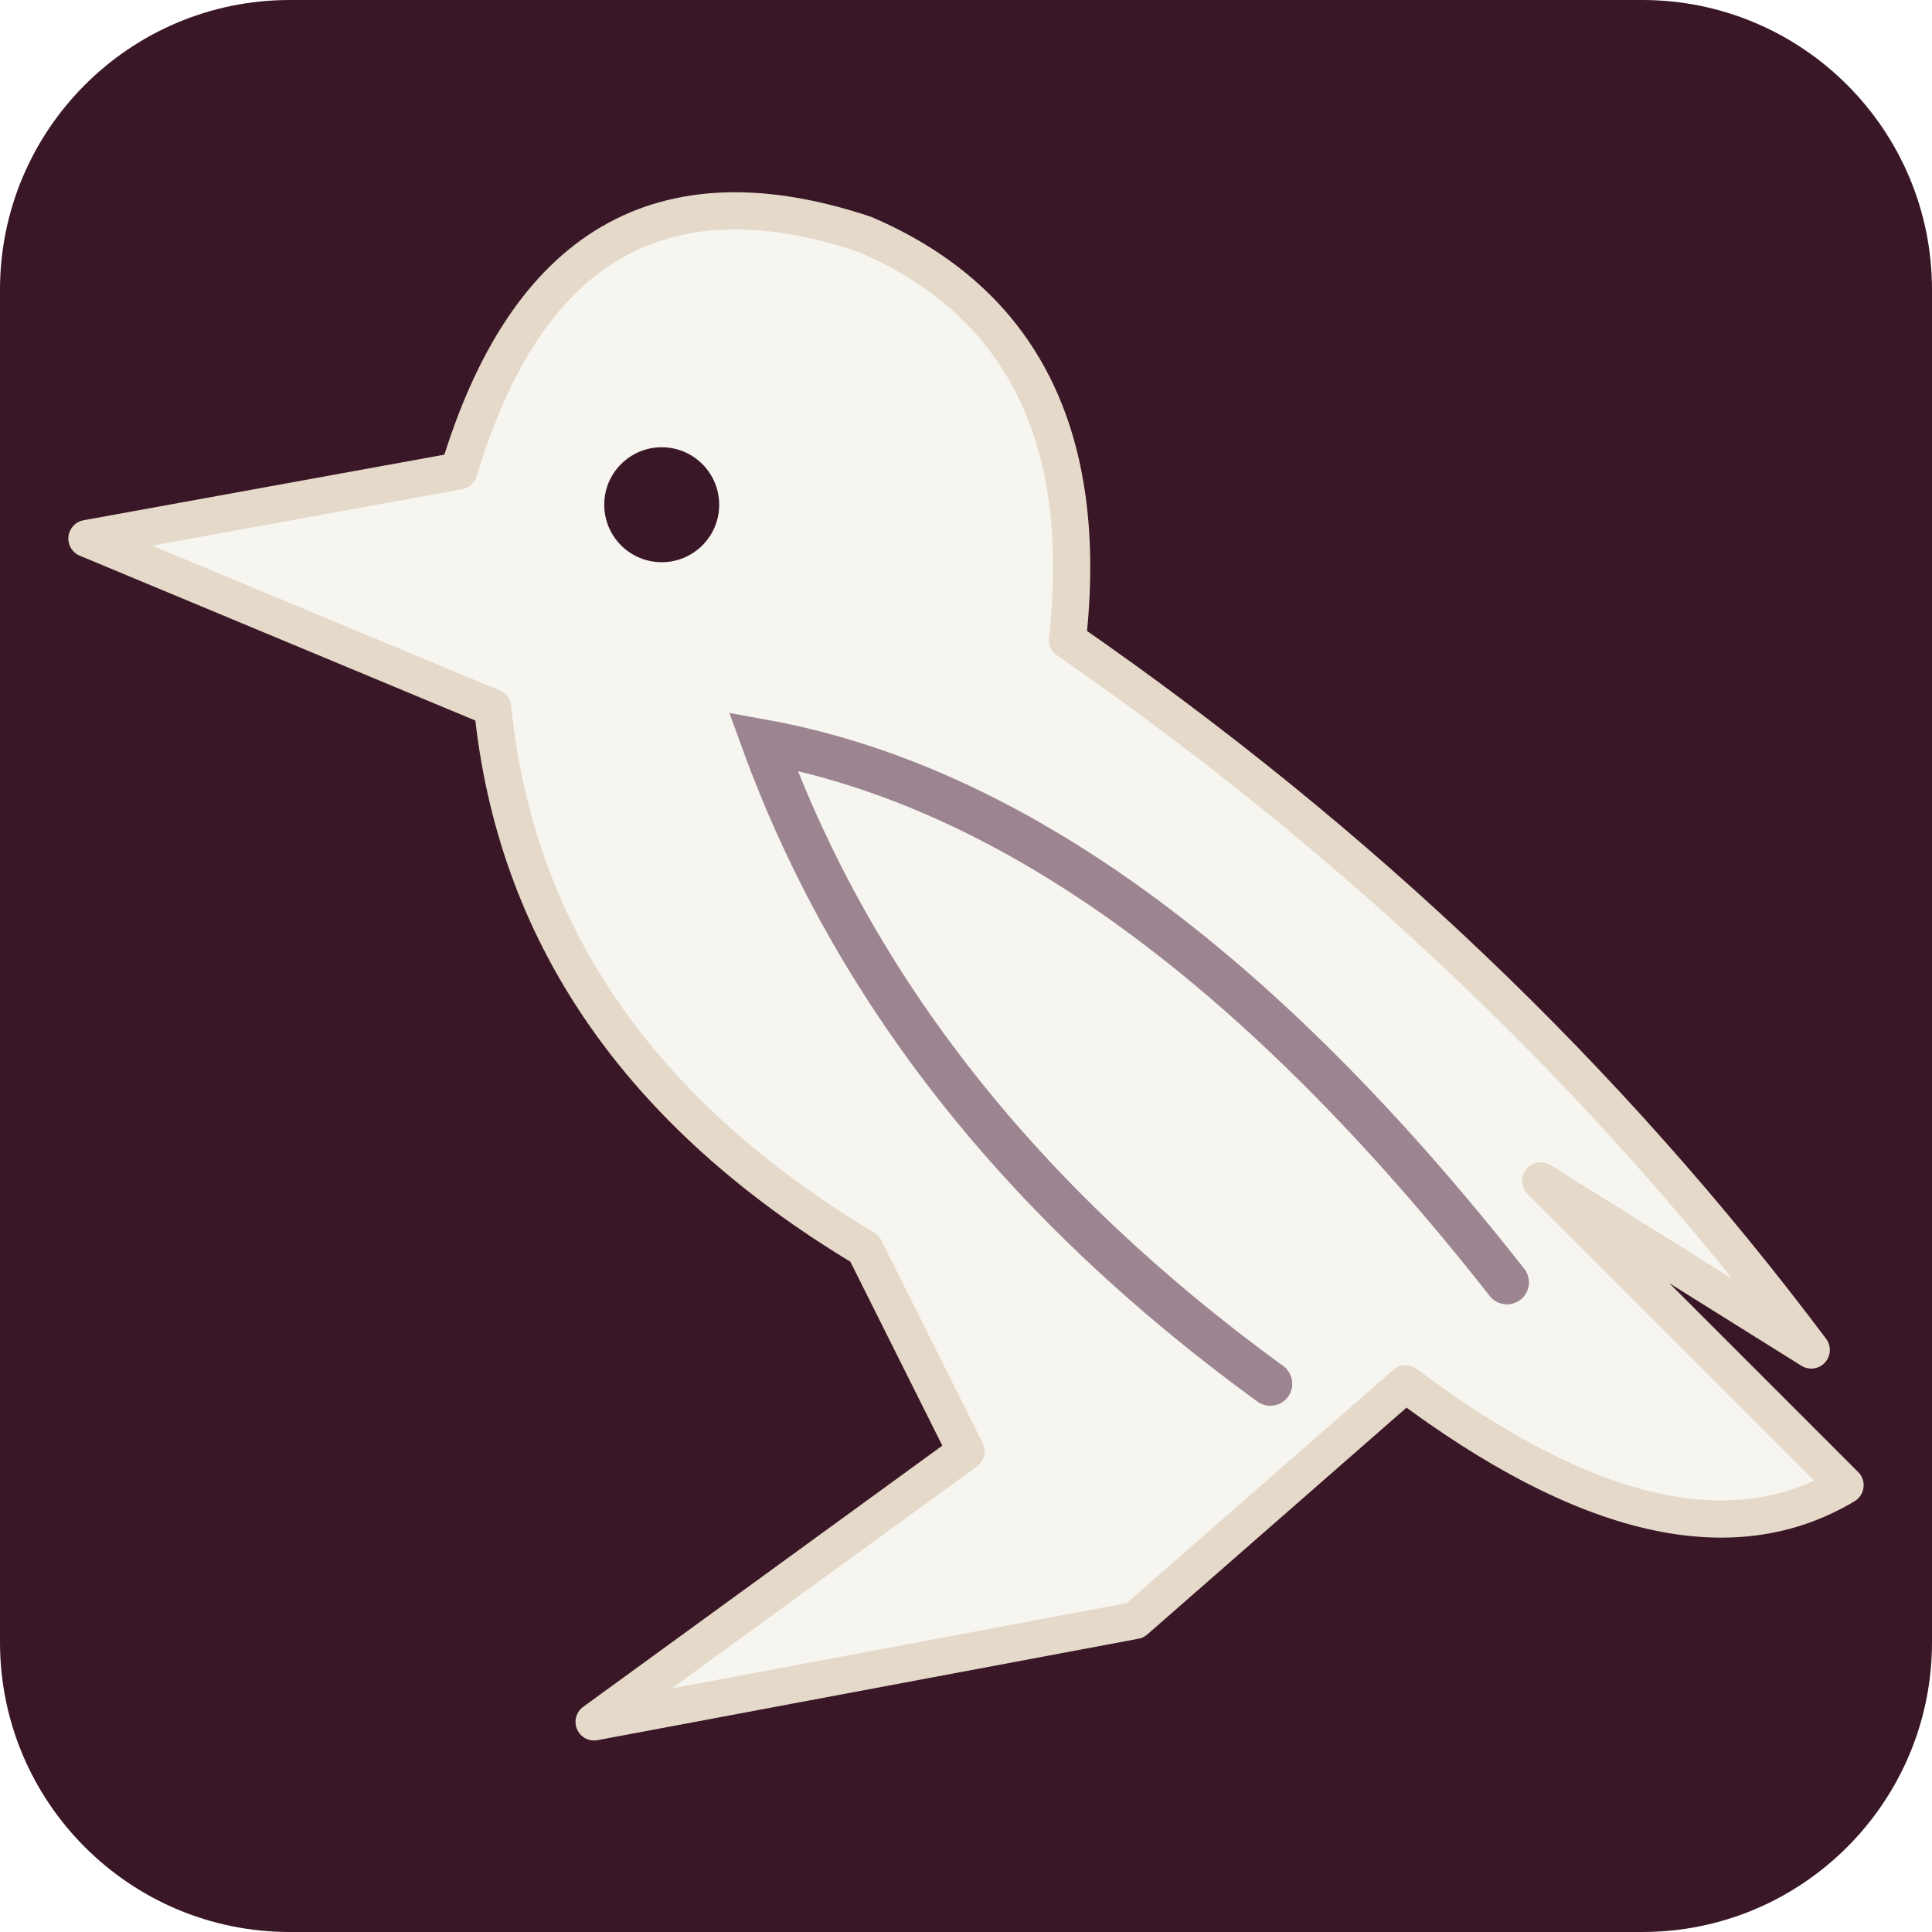
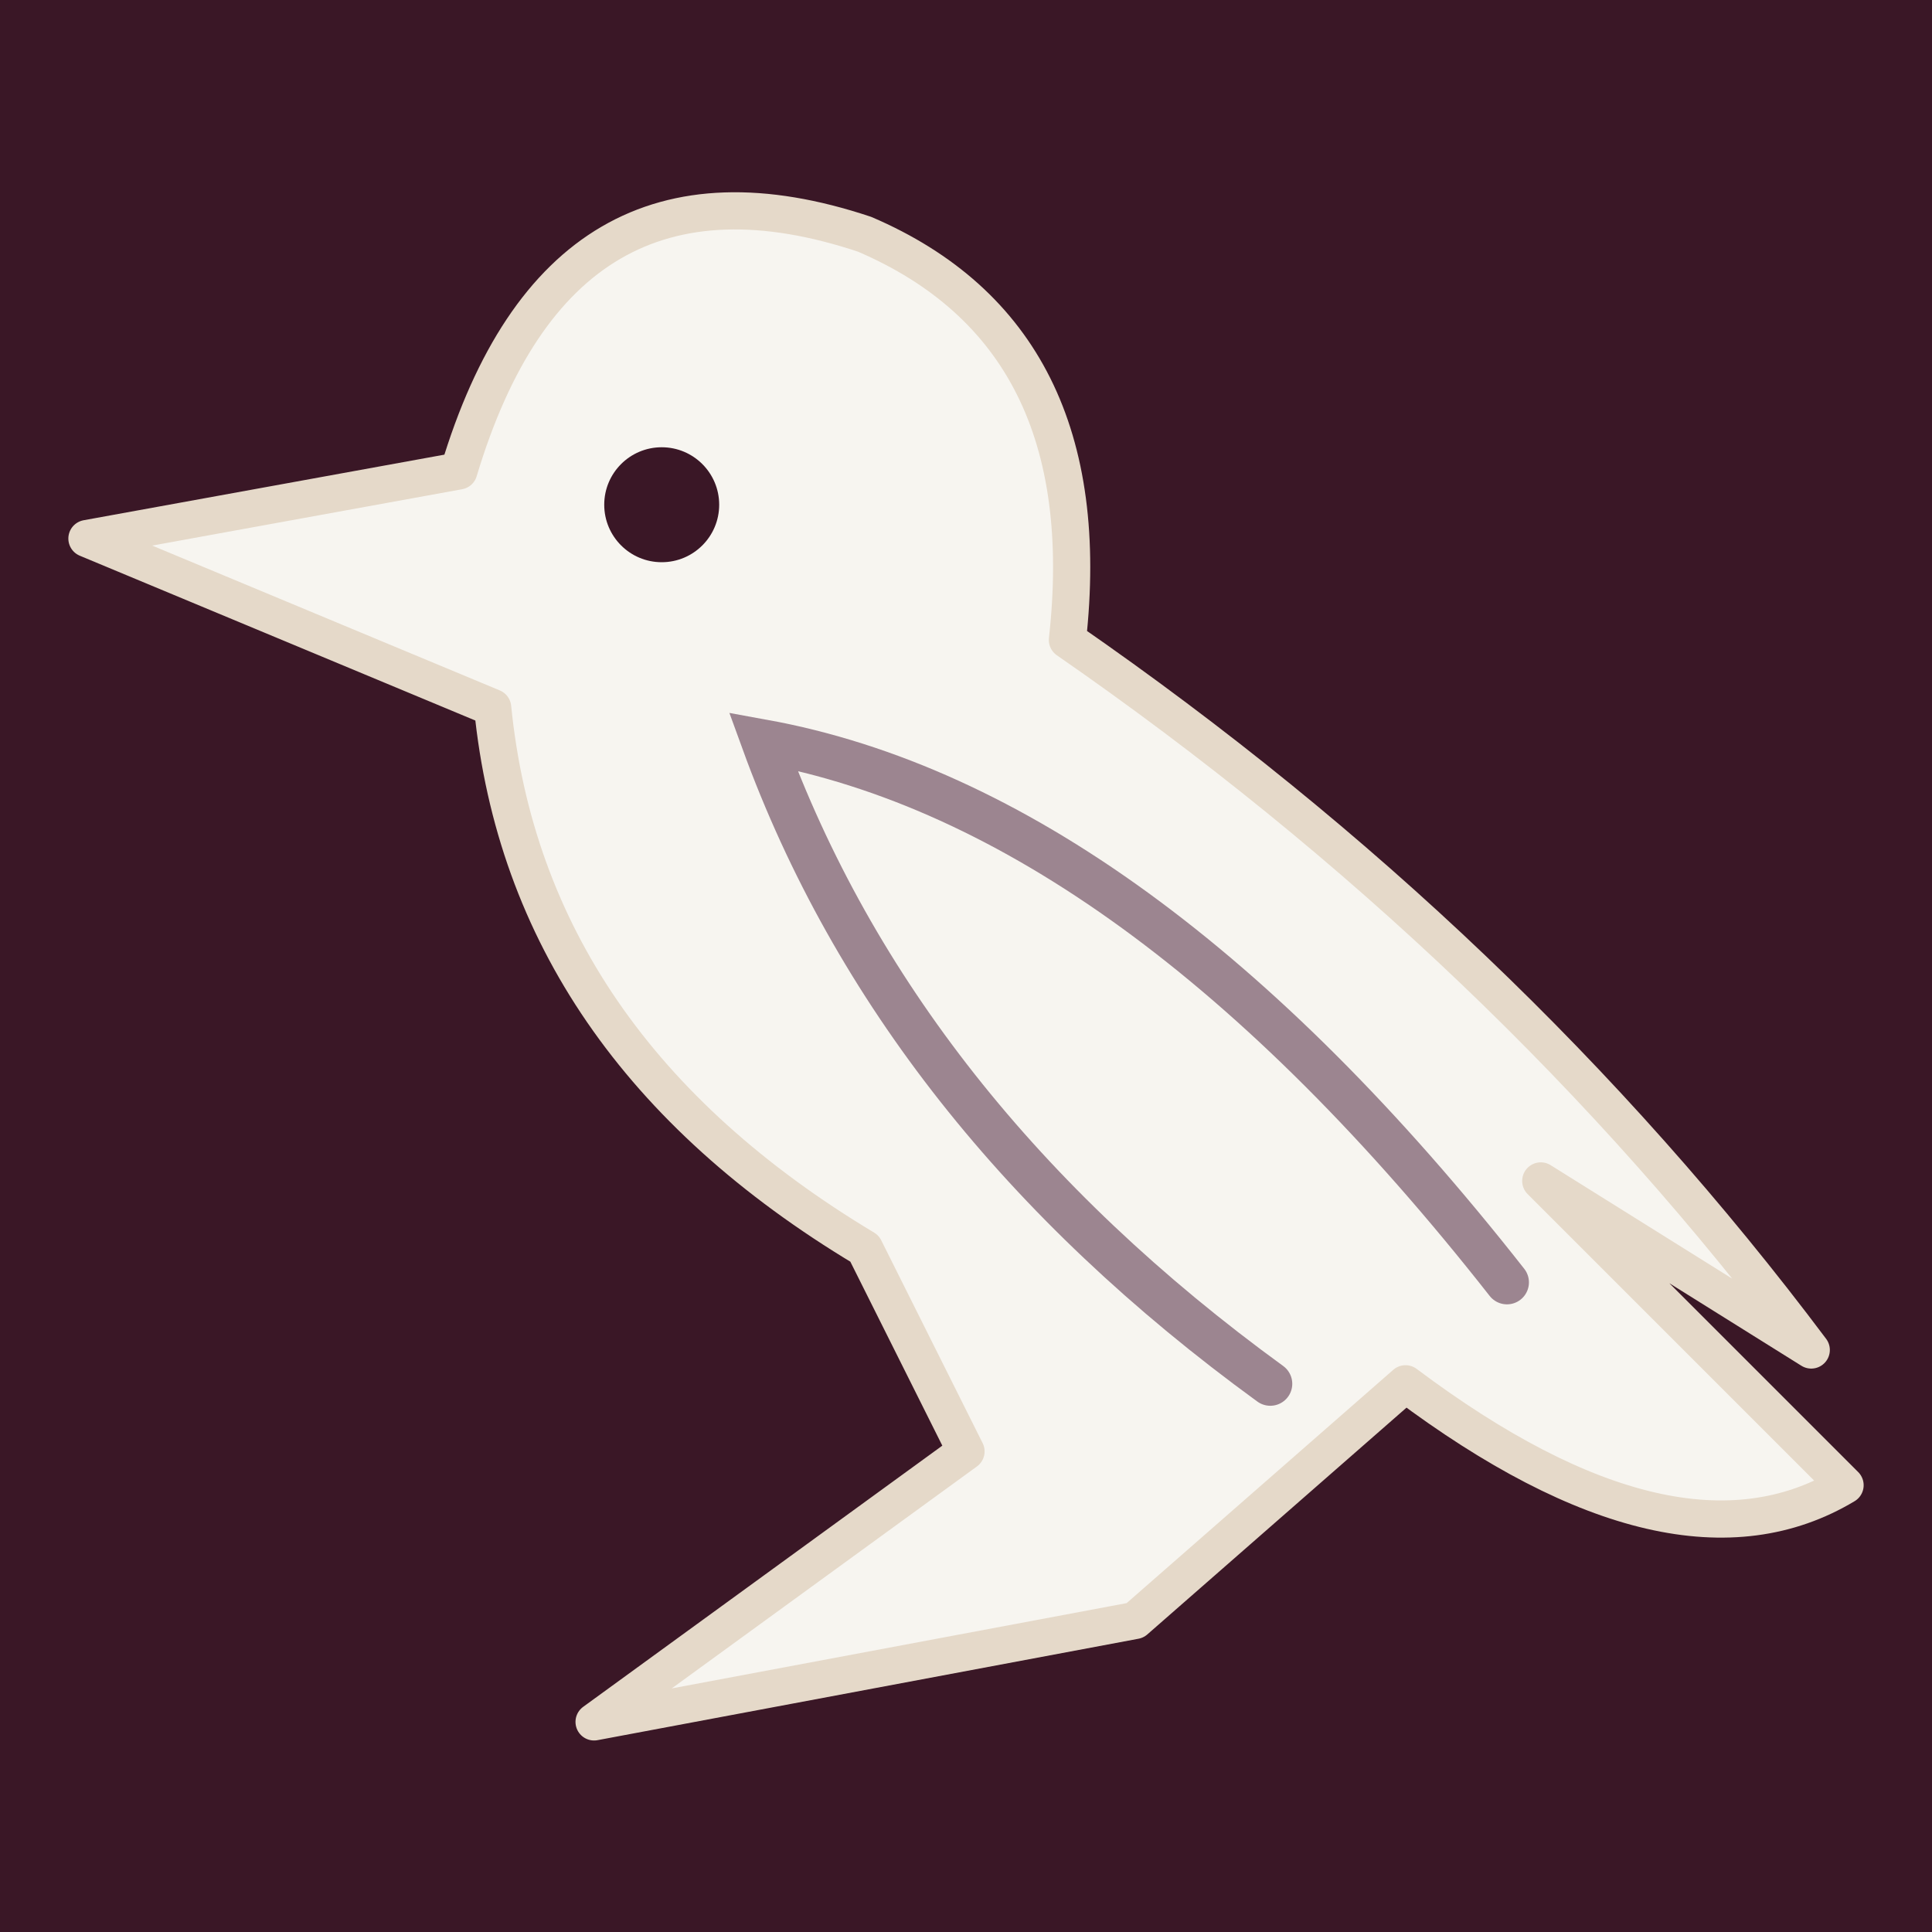
<svg xmlns="http://www.w3.org/2000/svg" viewBox="0 0 80 80">
-   <rect width="80" height="80" rx="12" fill="#3a1726" />
+   <rect width="80" height="80" fill="#3a1726" />
  <g transform="translate(40 47.5) scale(-1.4 1.4)">
    <path d="M-25 6Q-16-6-3-15Q-4-24 3-27Q12-30 15-20L26-18 14-13Q13-3 3 3L0 9 11 17-5 14-13 7Q-21 13-26 10L-17 1Z" fill="#f7f5f0" stroke="#e5d9c9" stroke-width="1.1" stroke-linejoin="round" />
    <path d="M-16 4Q-5-10 6-12Q2-1-9 7" fill="none" stroke="#9c8590" stroke-width="1.3" stroke-linecap="round" />
    <circle cx="9" cy="-19" r="1.7" fill="#3a1726" />
  </g>
</svg>
